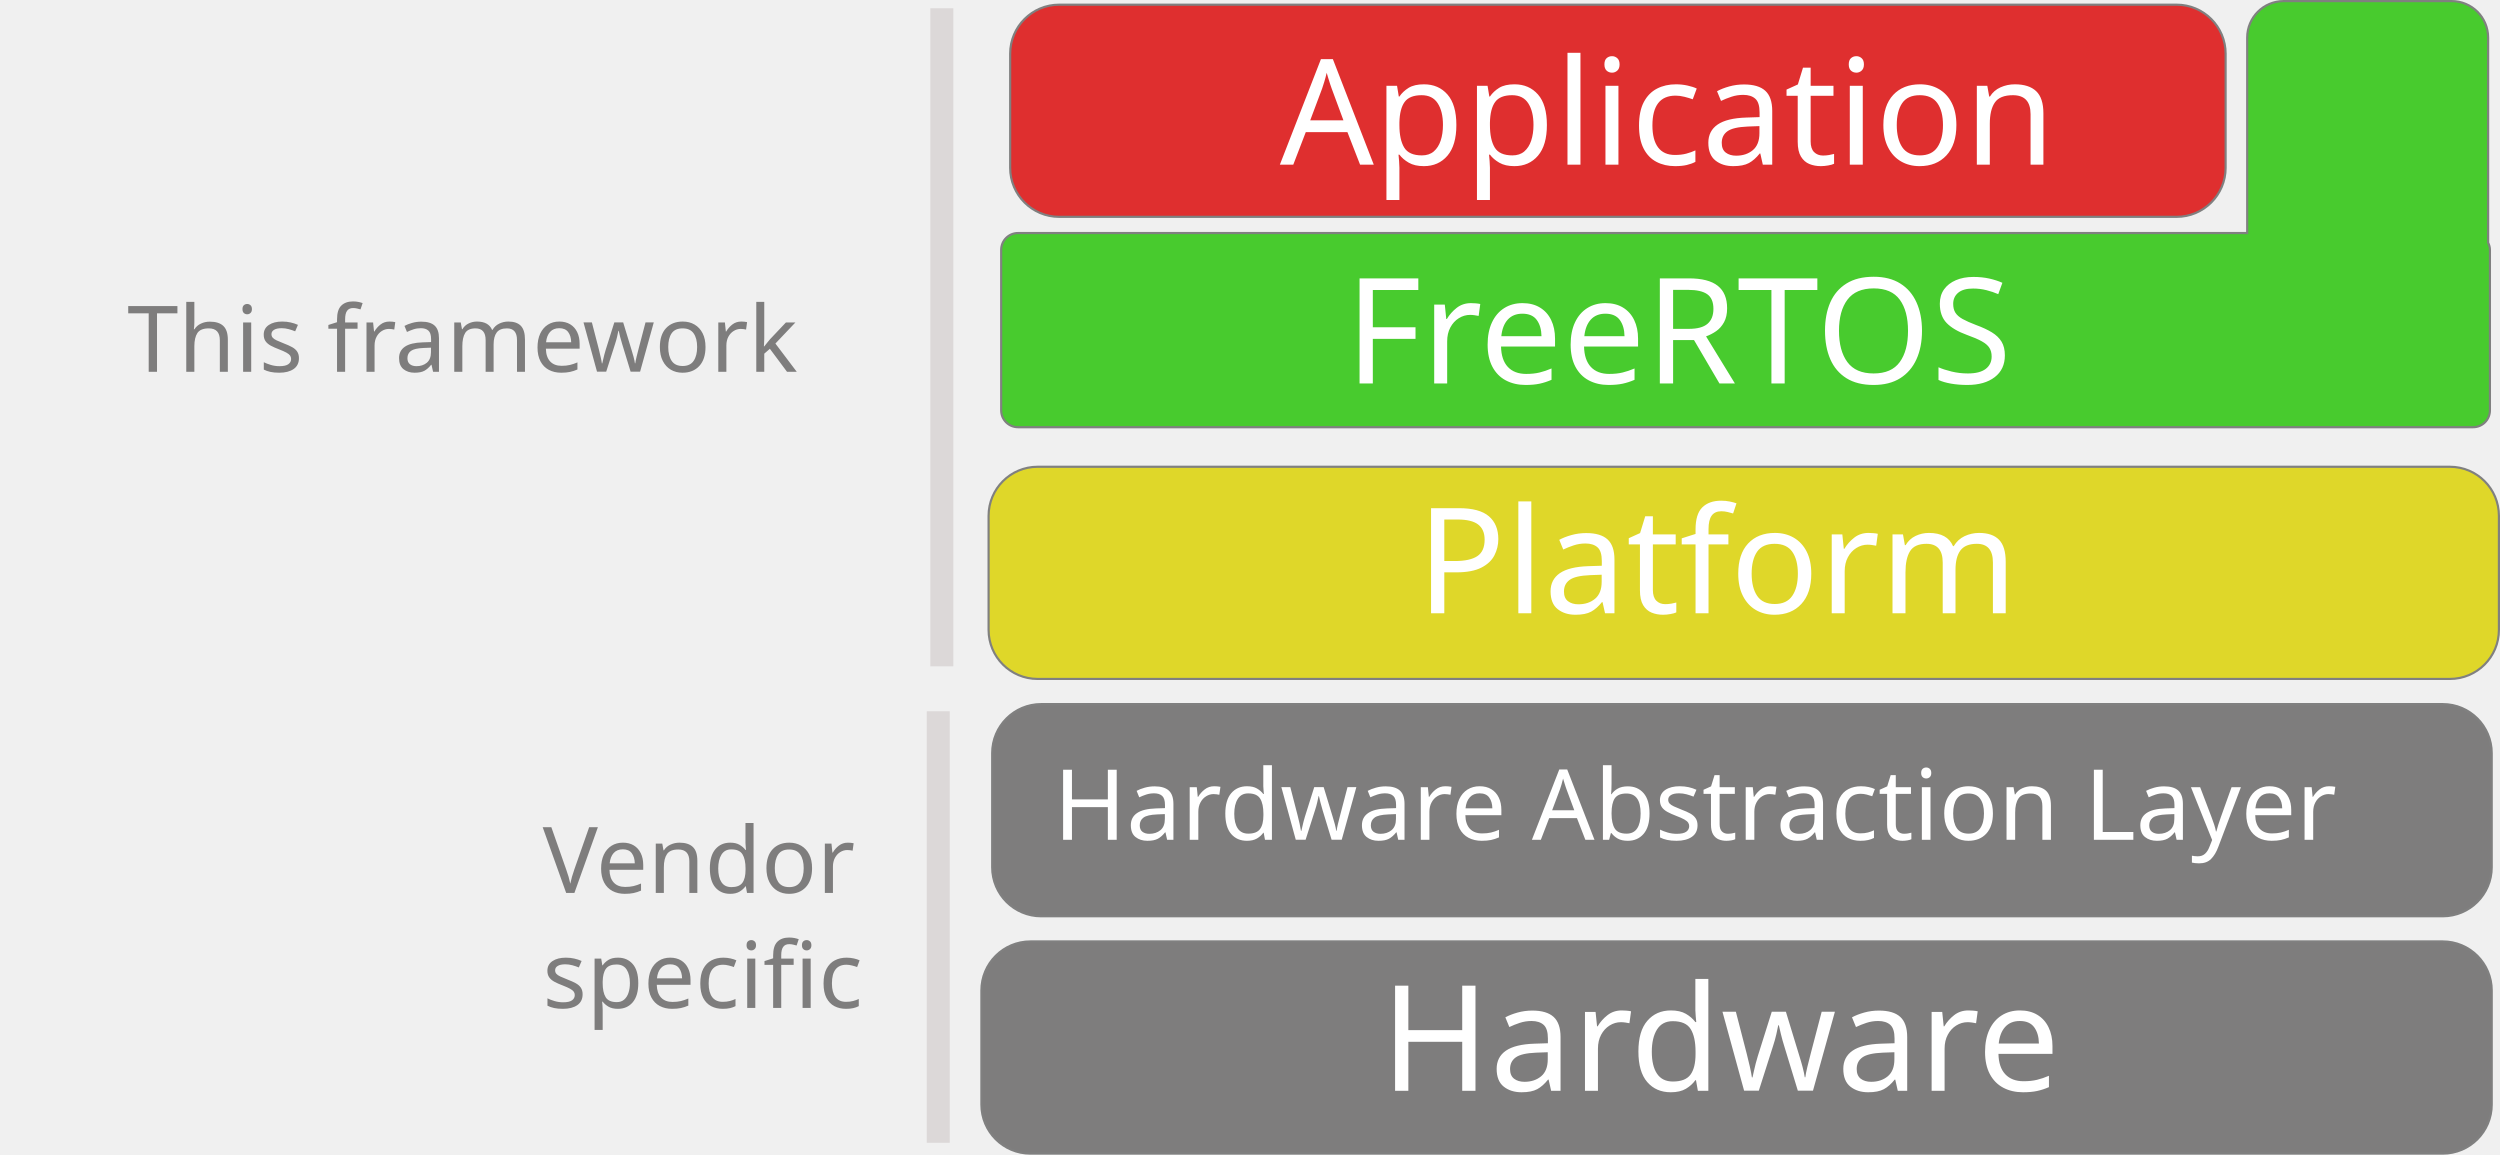
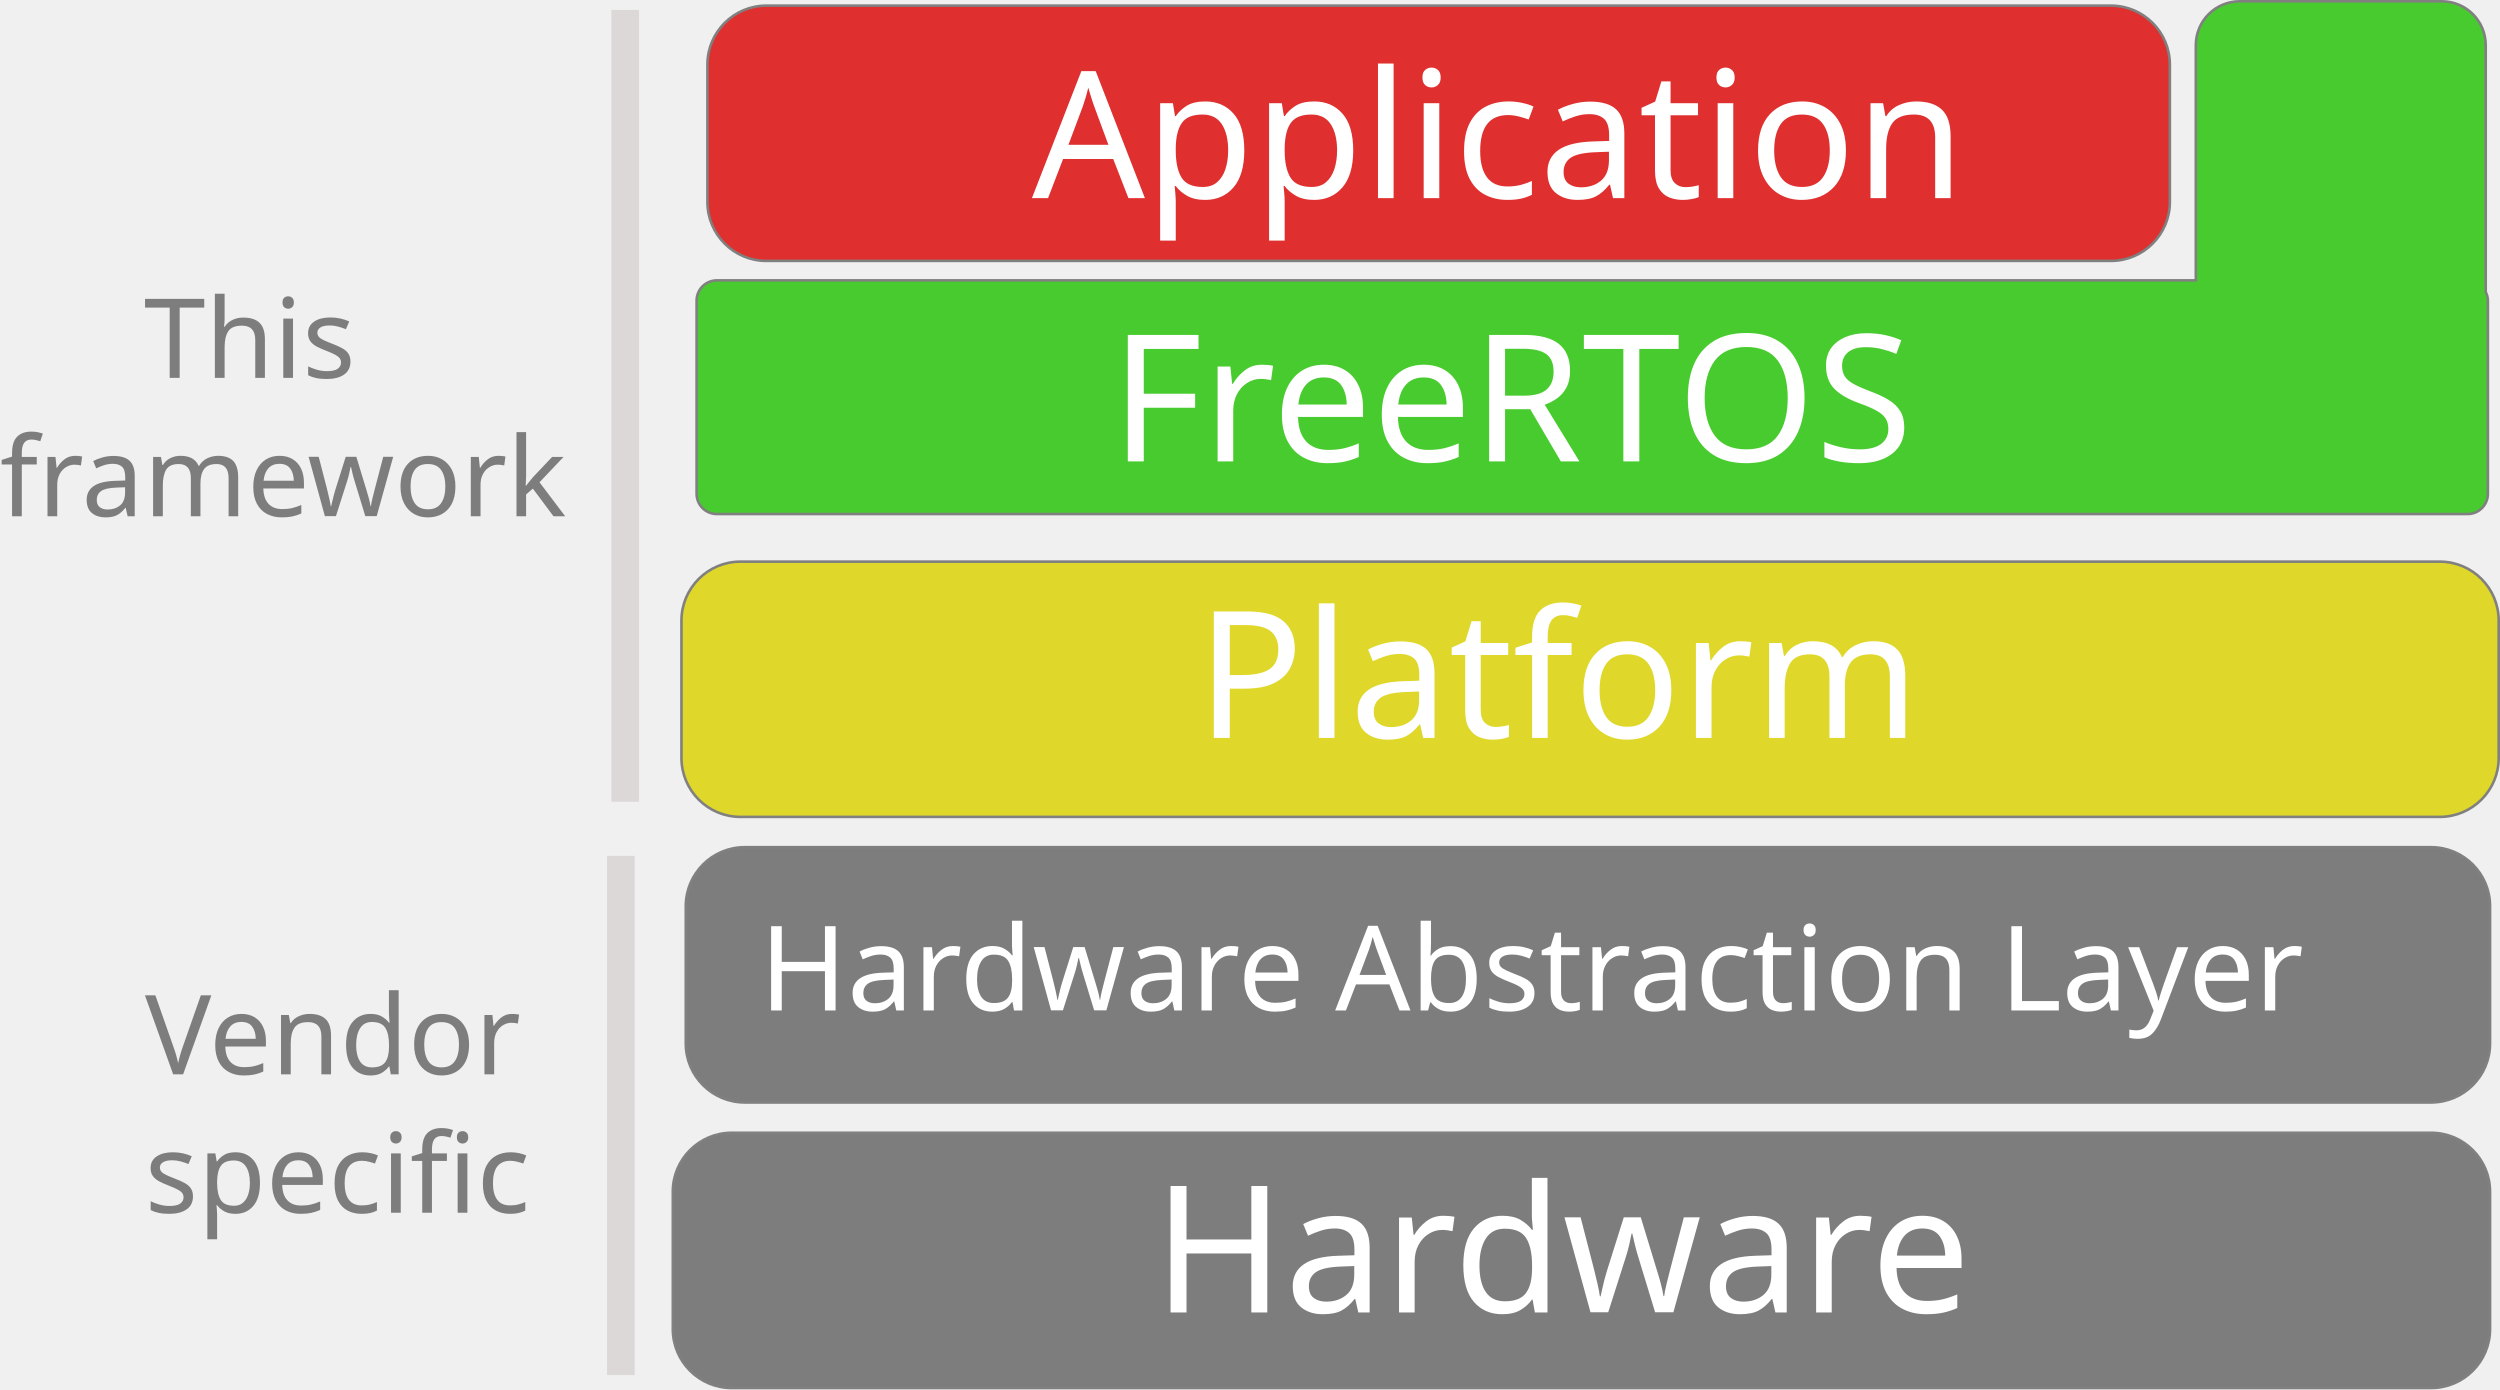
- <svg xmlns="http://www.w3.org/2000/svg" width="1086.982" height="502.053" viewBox="0 0 1086.982 502.053" version="1.1" id="svg5">
+ <svg xmlns="http://www.w3.org/2000/svg" width="903.4" height="502.053" viewBox="0 0 903.4 502.053" version="1.1" id="svg5">
  <defs id="defs2">
    </defs>
-   <g id="layer1" transform="translate(-176.8133,-315.3576)">
+   <g id="layer1" transform="translate(-360.3947,-315.3576)">
    <rect style="fill:#df2f2f;fill-opacity:1;stroke:#808080;stroke-width:0.945" id="rect181" width="528.469" height="92.248" x="616.026" y="317.394" ry="21.311" />
    <rect style="fill:#7e7d7d;fill-opacity:1;stroke:#808080;stroke-width:0.945" id="rect181-6" width="656.678" height="92.248" x="603.518" y="724.69" ry="21.311" />
    <rect style="fill:#dfd729;fill-opacity:1;stroke:#808080;stroke-width:0.945" id="rect181-6-6" width="656.678" height="92.248" x="606.645" y="518.306" ry="21.311" />
    <rect style="fill:#7e7d7d;fill-opacity:1;stroke:#808080;stroke-width:0.945" id="rect181-6-0" width="651.987" height="92.248" x="608.208" y="621.498" ry="21.311" />
    <text xml:space="preserve" style="font-style:normal;font-variant:normal;font-weight:normal;font-stretch:normal;font-size:64px;line-height:1.25;font-family:sans-serif;-inkscape-font-specification:'sans-serif, Normal';font-variant-ligatures:normal;font-variant-caps:normal;font-variant-numeric:normal;font-variant-east-asian:normal;fill:#ffffff;fill-opacity:1;stroke:none" x="733.29" y="386.95" id="text950">
      <tspan id="tspan867" x="733.29" y="386.95">Application</tspan>
    </text>
    <text xml:space="preserve" style="font-style:normal;font-variant:normal;font-weight:normal;font-stretch:normal;font-size:64px;line-height:1.25;font-family:sans-serif;-inkscape-font-specification:'sans-serif, Normal';font-variant-ligatures:normal;font-variant-caps:normal;font-variant-numeric:normal;font-variant-east-asian:normal;fill:#ffffff;fill-opacity:1;stroke:none" x="777.184" y="789.628" id="text950-7">
      <tspan id="tspan948-9" x="777.184" y="789.628">Hardware</tspan>
    </text>
    <text xml:space="preserve" style="font-style:normal;font-variant:normal;font-weight:normal;font-stretch:normal;font-size:64px;line-height:1.25;font-family:sans-serif;-inkscape-font-specification:'sans-serif, Normal';font-variant-ligatures:normal;font-variant-caps:normal;font-variant-numeric:normal;font-variant-east-asian:normal;fill:#ffffff;fill-opacity:1;stroke:none" x="792.821" y="582.004" id="text950-7-5">
      <tspan id="tspan1326" x="792.821" y="582.004">Platform</tspan>
    </text>
    <path id="rect1004-8" style="fill:#48cb2e;fill-opacity:1;stroke:#808080;stroke-width:0.945" d="m 1169.758,315.83 c -8.798,0 -15.881,7.084 -15.881,15.883 v 84.965 H 619.447 c -4.061,0 -7.33,3.269 -7.33,7.33 v 69.77 c 0,4.061 3.269,7.33 7.33,7.33 H 1252.084 c 4.061,0 7.33,-3.269 7.33,-7.33 v -69.77 c 0,-1.149 -0.314,-2.2 -0.781,-3.166 v -89.129 c 0,-8.798 -7.085,-15.883 -15.883,-15.883 z" />
    <text xml:space="preserve" style="font-style:normal;font-variant:normal;font-weight:normal;font-stretch:normal;font-size:64px;line-height:1.25;font-family:sans-serif;-inkscape-font-specification:'sans-serif, Normal';font-variant-ligatures:normal;font-variant-caps:normal;font-variant-numeric:normal;font-variant-east-asian:normal;fill:#ffffff;fill-opacity:1;stroke:none" x="761.74" y="482.095" id="text950-7-5-6">
      <tspan id="tspan1326-2" x="761.74" y="482.095">FreeRTOS</tspan>
    </text>
    <text xml:space="preserve" style="font-style:normal;font-variant:normal;font-weight:normal;font-stretch:normal;font-size:42.667px;line-height:1.25;font-family:sans-serif;-inkscape-font-specification:'sans-serif, Normal';font-variant-ligatures:normal;font-variant-caps:normal;font-variant-numeric:normal;font-variant-east-asian:normal;fill:#ffffff;fill-opacity:1;stroke:none" x="634.906" y="680.506" id="text950-7-8">
      <tspan id="tspan1273" x="634.906" y="680.506">Hardware Abstraction Layer</tspan>
      <tspan id="tspan1275" x="634.906" y="733.839" />
    </text>
    <path style="fill:none;stroke:#dcd8d8;stroke-width:10;stroke-linecap:butt;stroke-linejoin:miter;stroke-dasharray:none;stroke-opacity:1" d="m 586.319,318.958 c 0,95.376 0,190.75 0,286.124" id="path4584" />
    <path style="fill:none;stroke:#dcd8d8;stroke-width:10;stroke-linecap:butt;stroke-linejoin:miter;stroke-dasharray:none;stroke-opacity:1" d="m 584.756,624.625 c 0,62.541 0,125.082 0,187.622" id="path4584-2" />
    <text xml:space="preserve" style="font-style:normal;font-weight:normal;font-size:40px;line-height:1.25;font-family:sans-serif;fill:#7e7d7d;fill-opacity:1;stroke:none" x="412.769" y="703.583" id="text4626">
      <tspan id="tspan4624" x="412.769" y="703.583">Vendor</tspan>
      <tspan x="412.769" y="753.583" id="tspan4628">specific</tspan>
    </text>
-     <text xml:space="preserve" style="font-style:normal;font-variant:normal;font-weight:normal;font-stretch:normal;font-size:40px;line-height:1.25;font-family:sans-serif;-inkscape-font-specification:'sans-serif, Normal';font-variant-ligatures:normal;font-variant-caps:normal;font-variant-numeric:normal;font-variant-east-asian:normal;fill:#7e7d7d;fill-opacity:1;stroke:none" x="180.154" y="477.01" id="text4626-7">
-       <tspan id="tspan4668" x="180.154" y="477.01">     This framework</tspan>
+     <text xml:space="preserve" style="font-style:normal;font-variant:normal;font-weight:normal;font-stretch:normal;font-size:40px;line-height:1.25;font-family:sans-serif;-inkscape-font-specification:'sans-serif, Normal';font-variant-ligatures:normal;font-variant-caps:normal;font-variant-numeric:normal;font-variant-east-asian:normal;fill:#7e7d7d;fill-opacity:1;stroke:none" x="360.395" y="451.912" id="text4626-7">
+       <tspan id="tspan10822" x="360.395" y="451.912">     This </tspan>
+       <tspan id="tspan10824" x="360.395" y="501.912">framework</tspan>
    </text>
  </g>
</svg>
